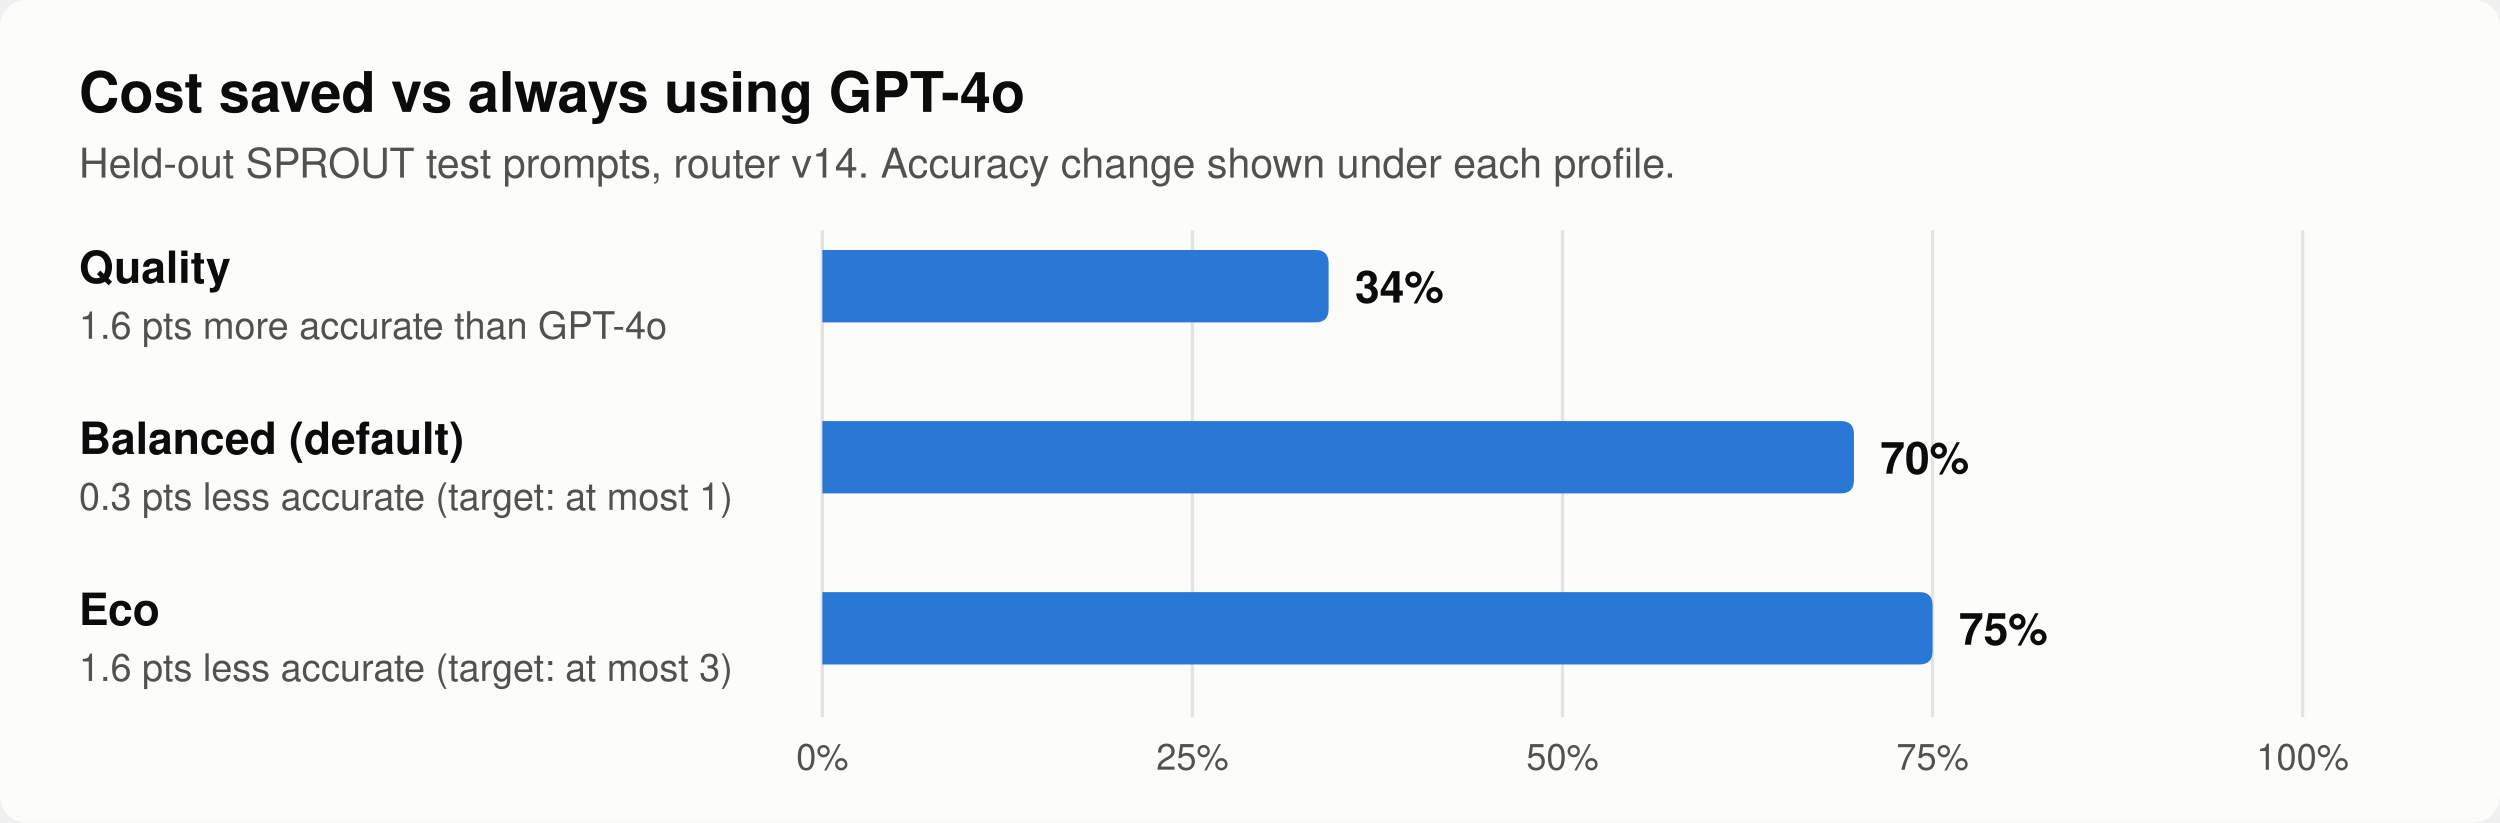
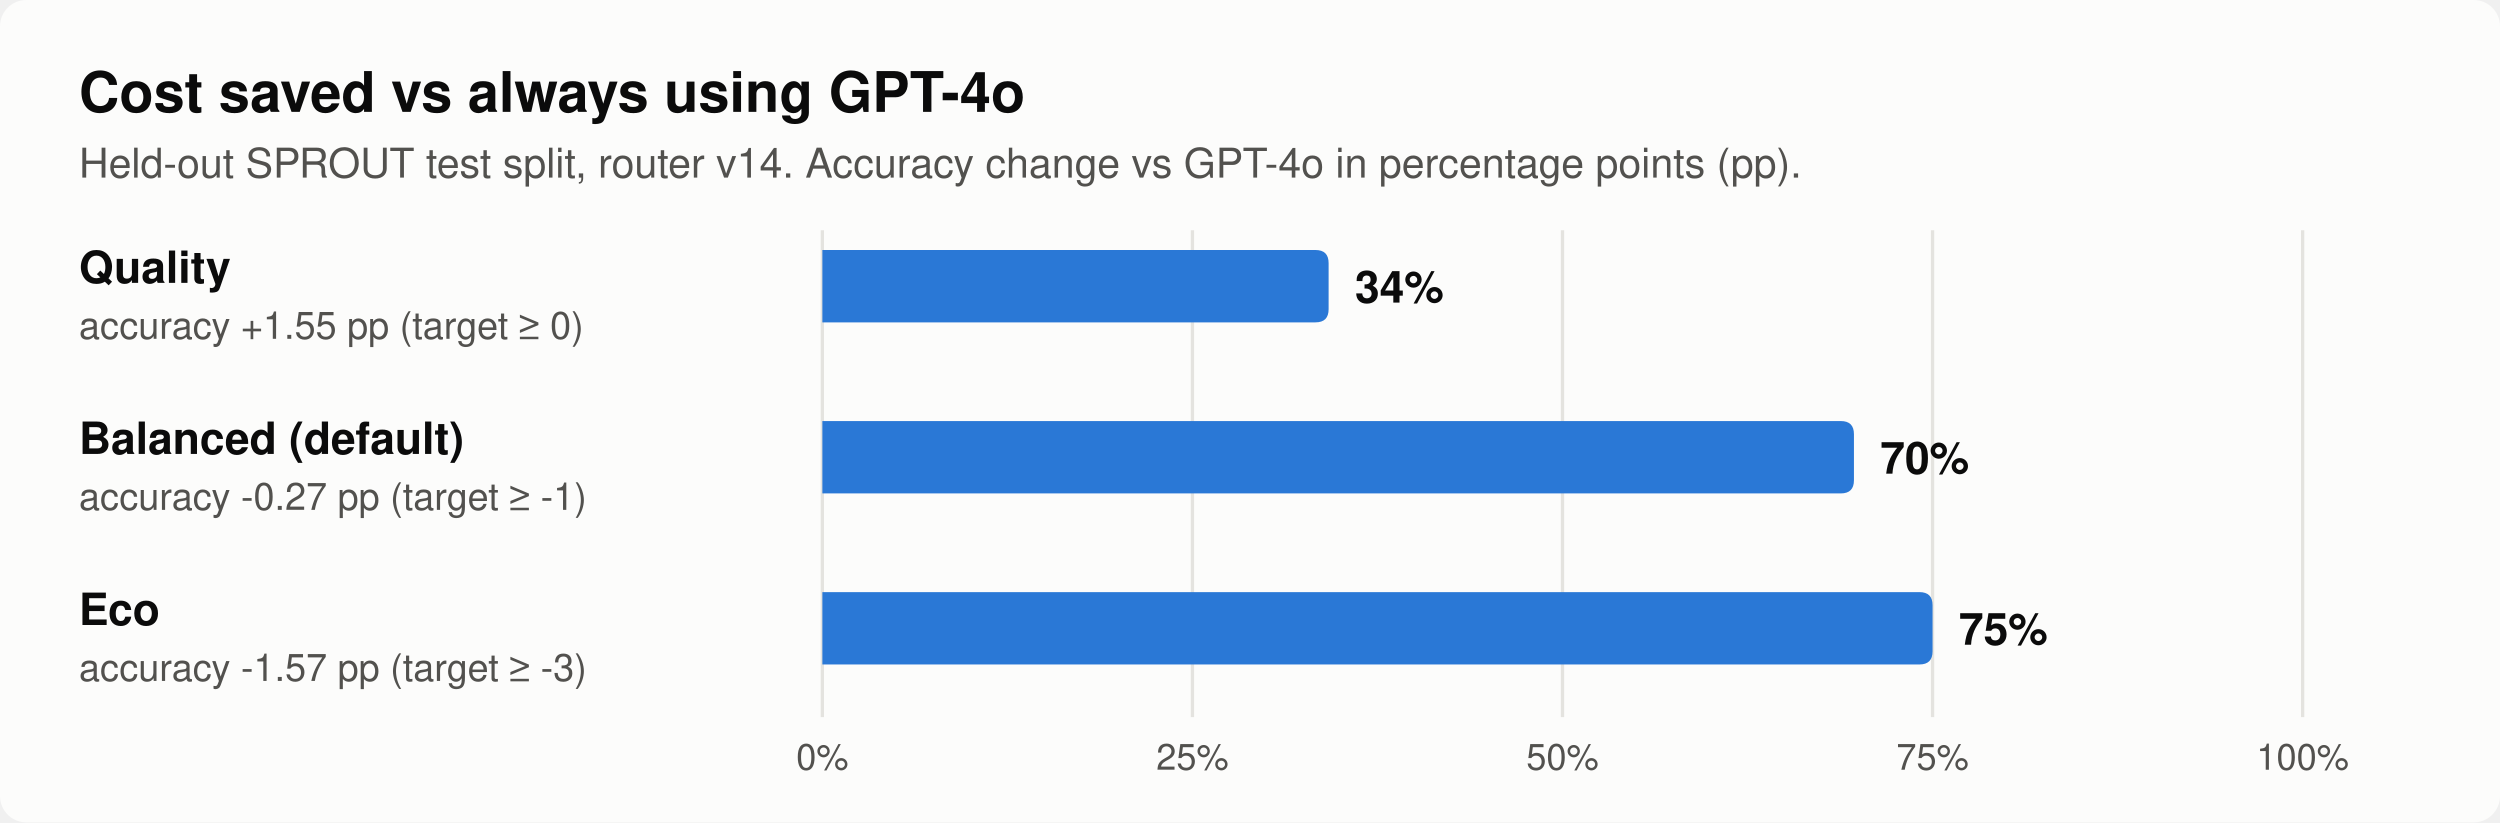
<svg xmlns="http://www.w3.org/2000/svg" width="760" height="250" viewBox="0 0 760 250" role="img" aria-labelledby="t d">
  <style>
.bg{fill:#fcfcfb}.t1{fill:#0b0b0b}.t2{fill:#52514e}.grid{stroke:#e4e3df}.bar{fill:#2a78d6}
text{font-family:-apple-system,BlinkMacSystemFont,"Segoe UI",Helvetica,Arial,sans-serif}
@media (prefers-color-scheme:dark){.bg{fill:#1a1a19}.t1{fill:#ffffff}.t2{fill:#c3c2b7}.grid{stroke:#3a3a37}.bar{fill:#3987e5}}
</style>
  <rect class="bg" width="760" height="250" rx="8" />
  <text class="t1" x="24" y="34" font-size="17" font-weight="600">Cost saved vs always using GPT-4o</text>
-   <text class="t2" x="24" y="54" font-size="12.5">Held-out SPROUT test prompts, router v14. Accuracy change shown under each profile.</text>
+   <text class="t2" x="24" y="54" font-size="12.5">Held-out SPROUT test split, router v14. Accuracy change vs GPT-4o in percentage points (pp).</text>
  <line class="grid" x1="250.0" x2="250.0" y1="70" y2="218" stroke-width="1" />
  <text class="t2" x="250.0" y="234" font-size="11" text-anchor="middle">0%</text>
  <line class="grid" x1="362.5" x2="362.5" y1="70" y2="218" stroke-width="1" />
  <text class="t2" x="362.5" y="234" font-size="11" text-anchor="middle">25%</text>
  <line class="grid" x1="475.0" x2="475.0" y1="70" y2="218" stroke-width="1" />
  <text class="t2" x="475.0" y="234" font-size="11" text-anchor="middle">50%</text>
  <line class="grid" x1="587.5" x2="587.5" y1="70" y2="218" stroke-width="1" />
  <text class="t2" x="587.5" y="234" font-size="11" text-anchor="middle">75%</text>
  <line class="grid" x1="700.0" x2="700.0" y1="70" y2="218" stroke-width="1" />
  <text class="t2" x="700.0" y="234" font-size="11" text-anchor="middle">100%</text>
  <text class="t1" x="24" y="86" font-size="13.5" font-weight="600">Quality</text>
-   <text class="t2" x="24" y="103" font-size="11.5">1.6 pts more accurate than GPT-4o</text>
+   <text class="t2" x="24" y="103" font-size="11.5">accuracy +1.55 pp (target ≥ 0)</text>
  <path class="bar" d="M250,76 H399.9 Q403.9,76 403.9,80 V94 Q403.9,98 399.9,98 H250 Z" />
  <text class="t1" x="411.9" y="92" font-size="13.5" font-weight="600">34%</text>
  <text class="t1" x="24" y="138" font-size="13.5" font-weight="600">Balanced (default)</text>
-   <text class="t2" x="24" y="155" font-size="11.5">0.3 pts less accurate (target: at most 1)</text>
+   <text class="t2" x="24" y="155" font-size="11.5">accuracy -0.27 pp (target ≥ -1)</text>
  <path class="bar" d="M250,128 H559.6 Q563.6,128 563.6,132 V146 Q563.6,150 559.6,150 H250 Z" />
  <text class="t1" x="571.6" y="144" font-size="13.5" font-weight="600">70%</text>
  <text class="t1" x="24" y="190" font-size="13.5" font-weight="600">Eco</text>
-   <text class="t2" x="24" y="207" font-size="11.5">1.6 pts less accurate (target: at most 3)</text>
+   <text class="t2" x="24" y="207" font-size="11.5">accuracy -1.57 pp (target ≥ -3)</text>
  <path class="bar" d="M250,180 H583.5 Q587.5,180 587.5,184 V198 Q587.5,202 583.5,202 H250 Z" />
  <text class="t1" x="595.5" y="196" font-size="13.5" font-weight="600">75%</text>
</svg>
